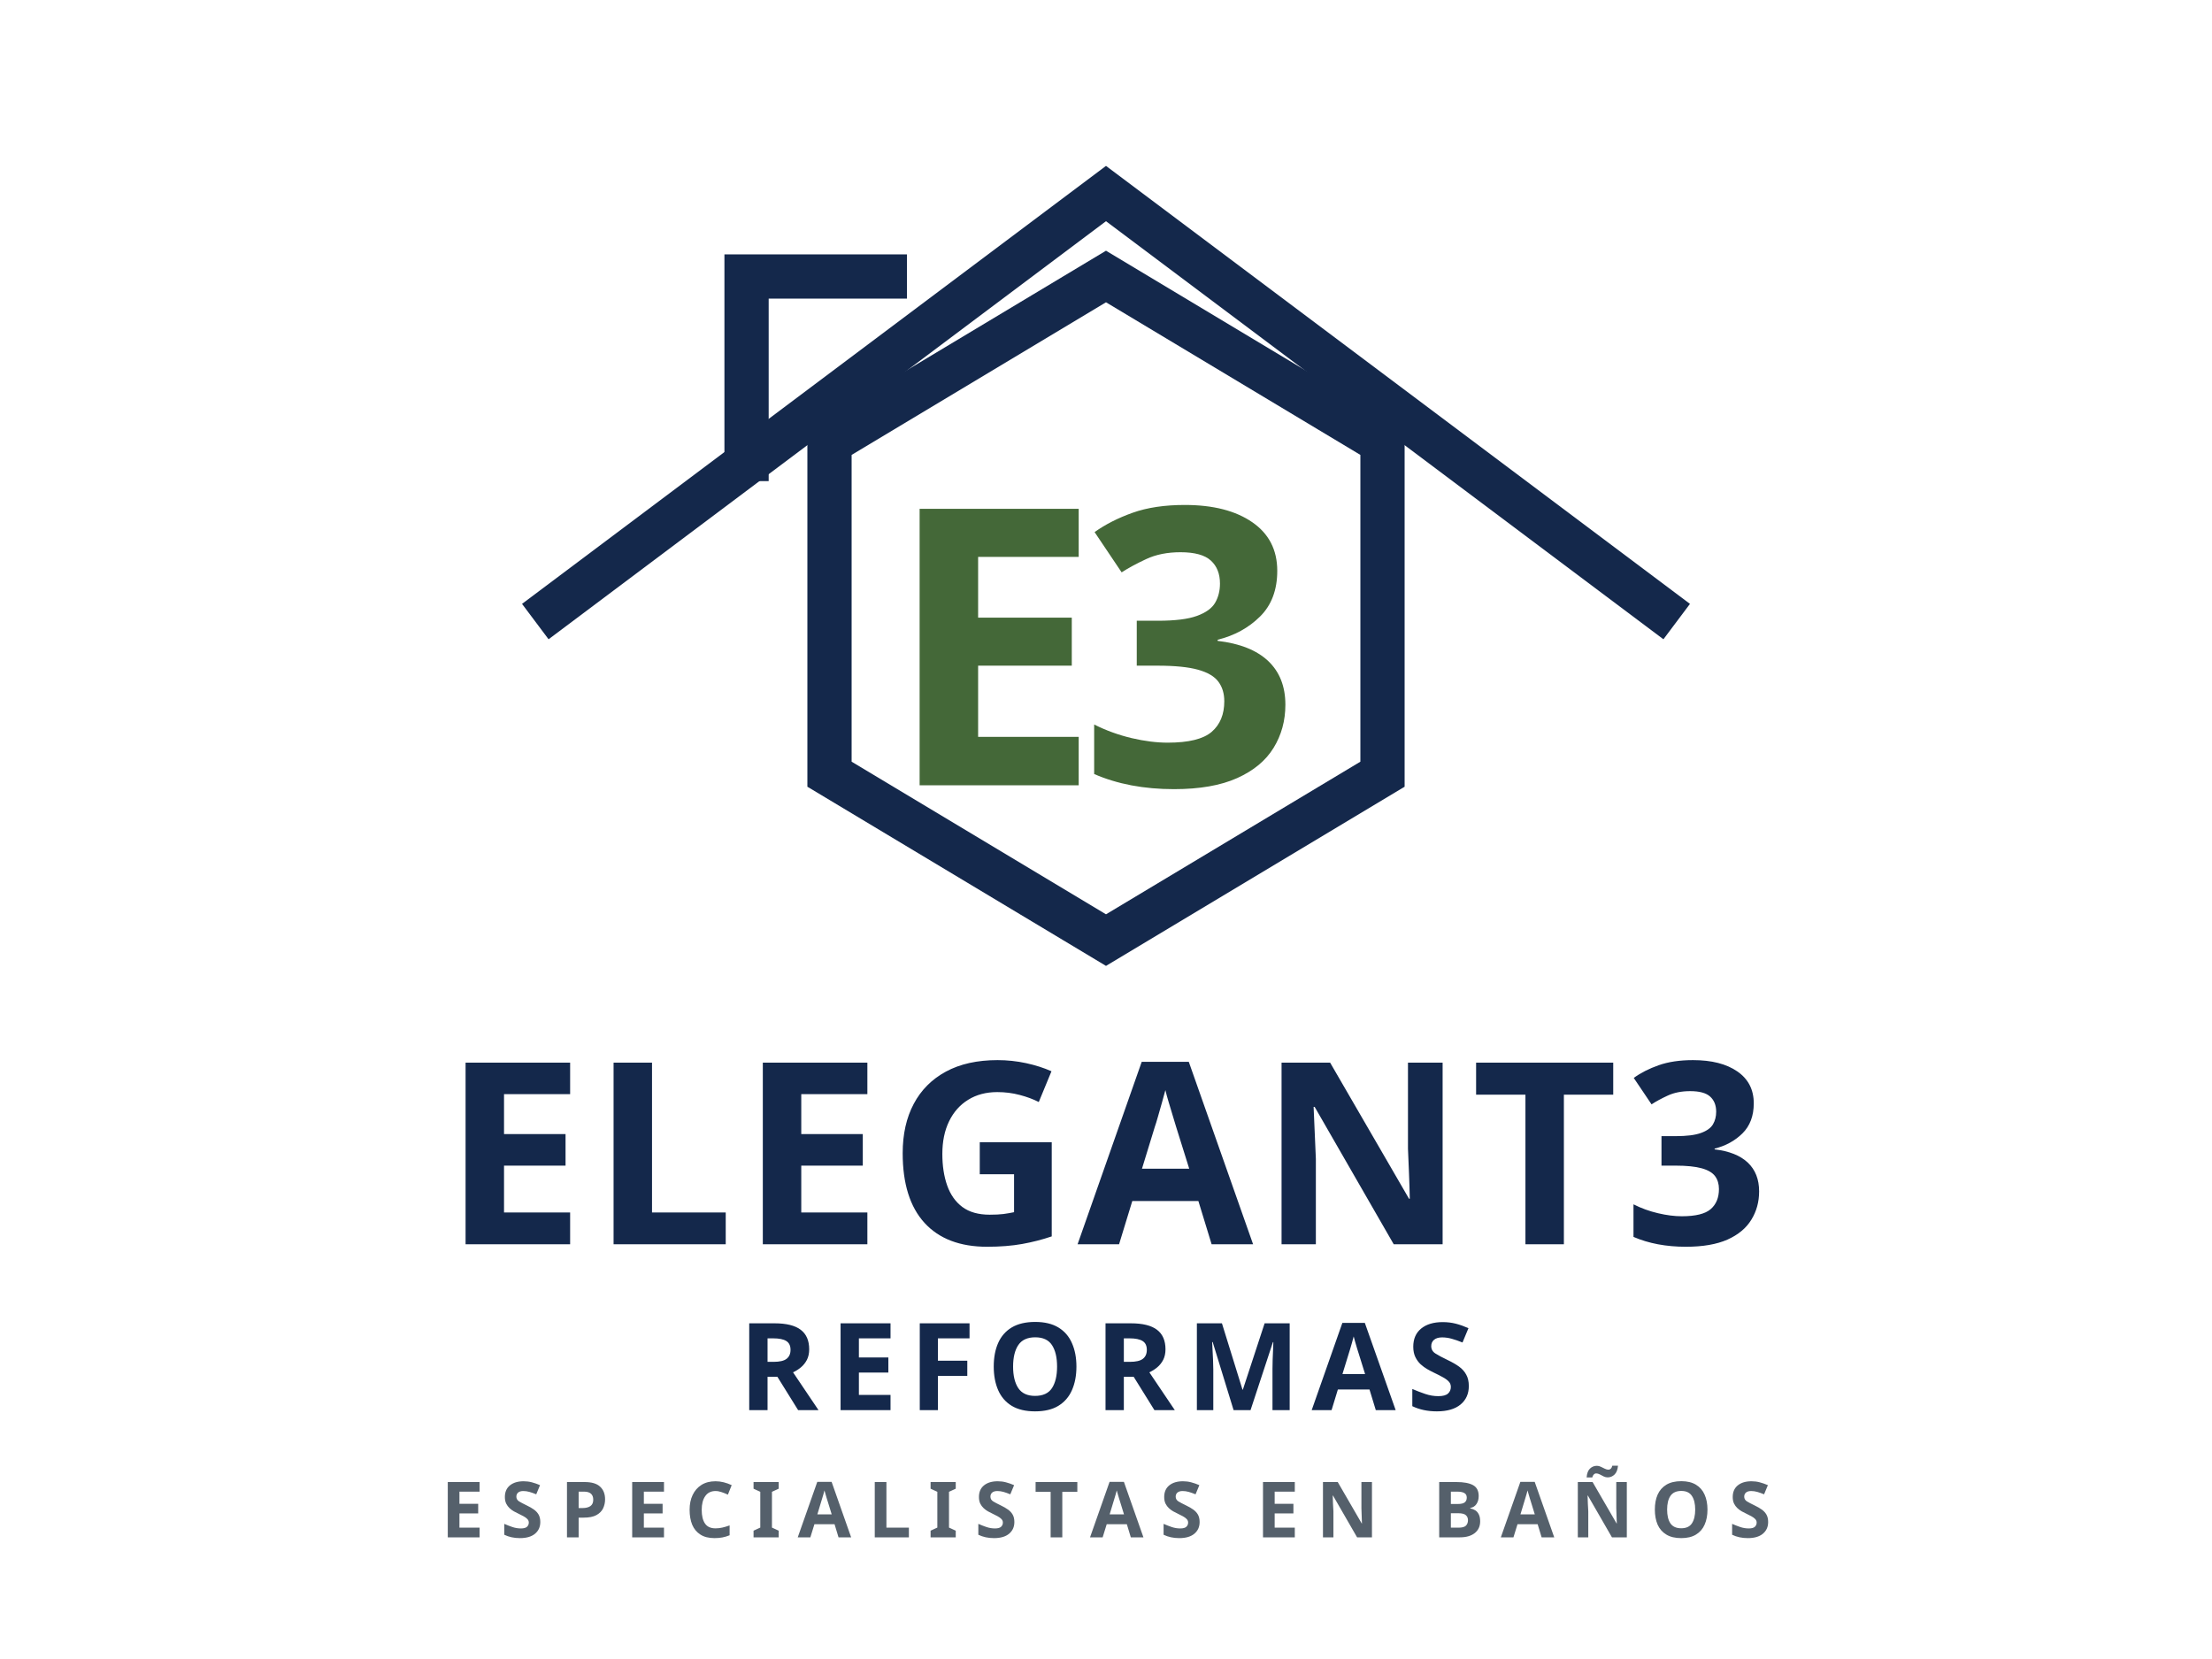
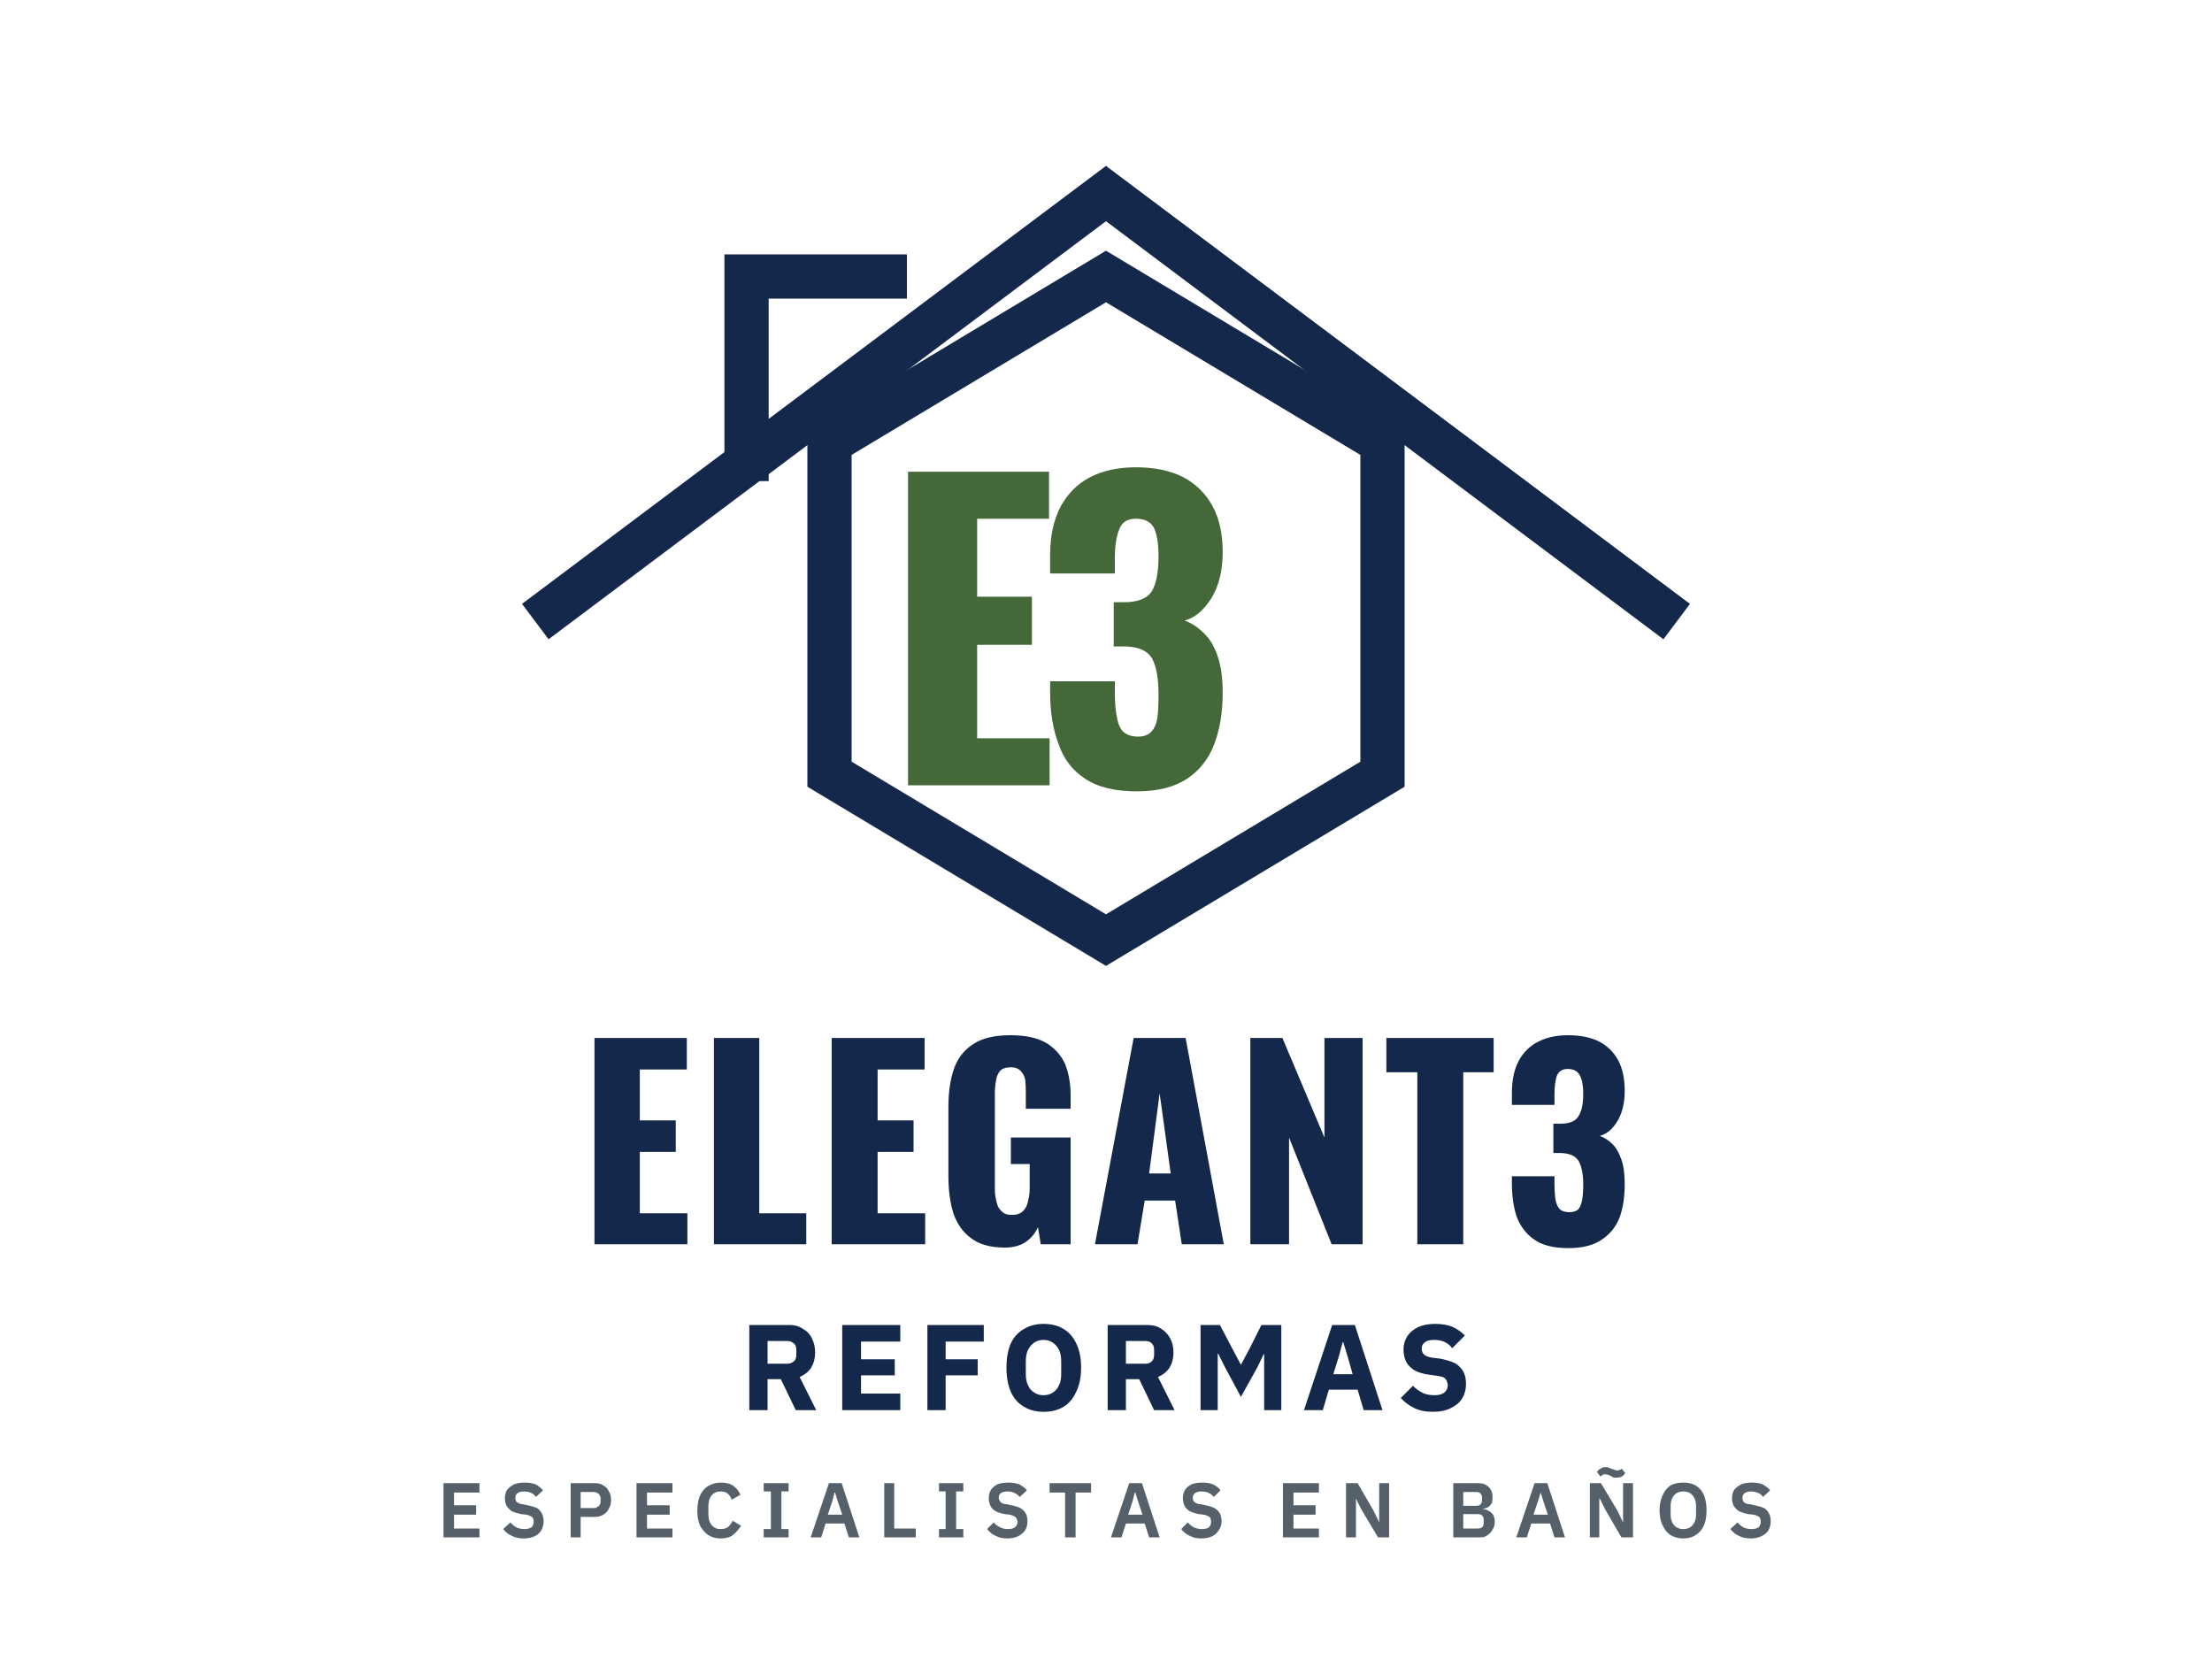
<svg xmlns="http://www.w3.org/2000/svg" viewBox="0 0 400 300" width="100%" height="100%">
  <defs>
    <style>
      .roof { fill: none; stroke: #14284B; stroke-width: 8; stroke-linecap: square; stroke-linejoin: miter; }
      .hexagon { fill: none; stroke: #14284B; stroke-width: 8; stroke-linejoin: miter; }
-       .e3 { fill: #446838; font-family: 'Oswald', sans-serif; font-weight: 700; font-size: 70px; letter-spacing: -4px; }
-       .title { fill: #14284B; font-family: 'Oswald', sans-serif; font-weight: 700; font-size: 46px; letter-spacing: 1px; }
-       .subtitle { fill: #14284B; font-family: 'IBM Plex Sans', sans-serif; font-weight: 700; font-size: 22px; letter-spacing: 2px; }
-       .subsubtitle { fill: #55606B; font-family: 'IBM Plex Sans', sans-serif; font-weight: 600; font-size: 14px; letter-spacing: 3px; }
+       .e3 { fill: #446838; }
+       .title { fill: #14284B; }
+       .subtitle { fill: #14284B; }
+       .subsubtitle { fill: #55606B; }
    </style>
  </defs>
  <g transform="translate(0, -10)">
    <polyline class="roof" points="100,120 200,45 300,120" />
    <polyline class="roof" points="135,93 135,60 160,60" />
    <polygon class="hexagon" points="200,60 250,90 250,150 200,180 150,150 150,90" />
-     <text x="160" y="152" class="e3">E3</text>
+     <path class="e3" aria-label="E3" d="M164.2 152V95.3H189.7V103.8H176.7V117.9H186.6V126.6H176.7V143.5H189.8V152ZM205.6 153.1Q199.6 153.1 196.2 150.8Q192.8 148.6 191.4 144.5Q189.9 140.5 189.9 135.3V133.2H201.6Q201.6 133.3 201.6 134Q201.6 134.7 201.6 135.3Q201.6 138.1 202 139.8Q202.3 141.6 203.2 142.4Q204.2 143.2 205.8 143.2Q207.4 143.2 208.2 142.3Q209 141.5 209.3 139.8Q209.5 138.1 209.5 135.6Q209.5 131.4 208.4 129.2Q207.2 127 203.6 126.9Q203.5 126.9 202.8 126.9Q202.1 126.9 201.4 126.9V118.9Q201.9 118.9 202.4 118.9Q202.9 118.9 203.3 118.9Q207 118.9 208.3 116.9Q209.5 114.8 209.5 110.6Q209.5 107.3 208.7 105.5Q207.8 103.8 205.4 103.8Q203.1 103.8 202.4 105.7Q201.6 107.7 201.6 110.8Q201.6 111.5 201.6 112.2Q201.6 112.9 201.6 113.7H189.9V110.3Q189.9 105.2 191.8 101.6Q193.7 98.1 197.1 96.3Q200.6 94.5 205.4 94.5Q210.3 94.5 213.8 96.2Q217.3 98 219.2 101.4Q221.1 104.8 221.1 109.8Q221.1 114.8 219.1 118.1Q217 121.5 214.2 122.2Q216.1 122.9 217.7 124.5Q219.3 126 220.2 128.7Q221.1 131.3 221.1 135.3Q221.1 140.5 219.6 144.5Q218.1 148.5 214.7 150.8Q211.2 153.1 205.6 153.1Z" />
  </g>
-   <text x="200" y="225" text-anchor="middle" class="title">ELEGANT3</text>
-   <text x="200" y="255" text-anchor="middle" class="subtitle">REFORMAS</text>
-   <text x="200" y="278" text-anchor="middle" class="subsubtitle">ESPECIALISTAS EN BAÑOS</text>
+   <path class="title" aria-label="ELEGANT3" d="M107.5 225V187.7H124.2V193.4H115.7V202.6H122.2V208.3H115.7V219.4H124.3V225ZM129.1 225V187.7H137.3V219.4H145.8V225ZM150.4 225V187.7H167.2V193.4H158.7V202.6H165.2V208.3H158.7V219.4H167.3V225ZM181.7 225.6Q177.8 225.6 175.6 223.9Q173.4 222.3 172.4 219.4Q171.5 216.5 171.5 212.7V200.2Q171.5 196.2 172.5 193.3Q173.5 190.4 176 188.8Q178.4 187.2 182.7 187.2Q186.8 187.2 189.2 188.6Q191.5 190 192.6 192.4Q193.6 194.9 193.6 198.1V200.5H185.5V197.5Q185.5 196.3 185.4 195.3Q185.2 194.3 184.6 193.7Q184 193 182.8 193Q181.4 193 180.8 193.7Q180.2 194.5 180.1 195.5Q179.9 196.6 179.9 197.7V215Q179.9 216.2 180.2 217.3Q180.4 218.4 181.1 219Q181.7 219.7 183 219.7Q184.3 219.7 185 219Q185.7 218.3 185.9 217.2Q186.2 216.1 186.2 214.9V210.5H182.8V205.7H193.6V225H188.2L187.7 221.9Q187 223.5 185.6 224.5Q184.1 225.6 181.7 225.6ZM198 225 205 187.7H214.4L221.3 225H213.7L212.5 217.1H207L205.7 225ZM207.8 212.2H211.7L209.7 197.7ZM226.1 225V187.7H231.9L239.5 205.7V187.7H246.4V225H240.8L233.1 205.7V225ZM256.3 225V193.9H250.7V187.7H270.1V193.9H264.6V225ZM283.6 225.7Q279.7 225.7 277.5 224.2Q275.3 222.7 274.3 220.1Q273.4 217.5 273.4 214V212.7H281.1Q281.1 212.7 281.1 213.2Q281.1 213.6 281.1 214Q281.1 215.8 281.3 217Q281.5 218.1 282.1 218.7Q282.7 219.2 283.8 219.2Q284.8 219.2 285.4 218.7Q285.9 218.1 286.1 217Q286.3 215.9 286.3 214.2Q286.3 211.5 285.5 210Q284.7 208.6 282.3 208.5Q282.3 208.5 281.8 208.5Q281.4 208.5 280.9 208.5V203.2Q281.2 203.2 281.6 203.2Q281.9 203.2 282.2 203.2Q284.6 203.2 285.4 201.9Q286.3 200.6 286.3 197.8Q286.3 195.6 285.7 194.5Q285.1 193.3 283.5 193.3Q282 193.3 281.5 194.6Q281.1 195.9 281.1 197.9Q281.1 198.4 281.1 198.8Q281.1 199.3 281.1 199.8H273.4V197.6Q273.4 194.2 274.6 191.9Q275.8 189.6 278.1 188.4Q280.4 187.2 283.5 187.2Q286.8 187.2 289.1 188.3Q291.4 189.5 292.6 191.7Q293.8 193.9 293.8 197.3Q293.8 200.5 292.5 202.7Q291.2 204.9 289.3 205.4Q290.6 205.9 291.6 206.9Q292.6 207.9 293.2 209.7Q293.8 211.4 293.8 214.1Q293.8 217.5 292.9 220.1Q291.9 222.7 289.6 224.2Q287.4 225.7 283.6 225.7Z" />
+   <path class="subtitle" aria-label="REFORMAS" d="M138.8 249.4V255H135.5V239.6H142.8Q144.2 239.6 145.2 240.3Q146.3 240.9 146.8 242Q147.4 243.1 147.4 244.6Q147.4 246.1 146.7 247.3Q146 248.4 144.6 249L147.6 255H143.9L141.2 249.4ZM138.8 246.6H142.4Q142.9 246.6 143.2 246.4Q143.6 246.2 143.8 245.9Q144 245.5 144 245V244.1Q144 243.6 143.8 243.2Q143.6 242.9 143.2 242.7Q142.9 242.5 142.4 242.5H138.8ZM162.8 255H152.3V239.6H162.8V242.6H155.7V245.8H161.8V248.7H155.7V252H162.8ZM171 255H167.7V239.6H177.9V242.6H171V245.8H176.8V248.7H171ZM188.7 255.3Q186.7 255.3 185.2 254.4Q183.6 253.5 182.8 251.7Q182 249.9 182 247.3Q182 244.7 182.8 242.9Q183.6 241.2 185.2 240.3Q186.7 239.4 188.7 239.4Q190.8 239.4 192.3 240.3Q193.8 241.2 194.6 242.9Q195.5 244.7 195.5 247.3Q195.5 249.9 194.6 251.7Q193.8 253.5 192.3 254.4Q190.8 255.3 188.7 255.3ZM188.7 252.3Q189.7 252.3 190.4 251.8Q191.1 251.4 191.5 250.5Q191.9 249.7 191.9 248.5V246.2Q191.9 244.9 191.5 244.1Q191.1 243.3 190.4 242.8Q189.7 242.3 188.7 242.3Q187.7 242.3 187 242.8Q186.3 243.3 185.9 244.1Q185.5 244.9 185.5 246.2V248.5Q185.5 249.7 185.9 250.5Q186.3 251.4 187 251.8Q187.7 252.3 188.7 252.3ZM203.6 249.4V255H200.3V239.6H207.5Q209 239.6 210 240.3Q211 240.9 211.6 242Q212.2 243.1 212.2 244.6Q212.2 246.1 211.5 247.3Q210.8 248.4 209.4 249L212.4 255H208.7L206 249.4ZM203.6 246.6H207.1Q207.6 246.6 208 246.4Q208.3 246.2 208.5 245.9Q208.7 245.5 208.7 245V244.1Q208.7 243.6 208.5 243.2Q208.3 242.9 208 242.7Q207.6 242.5 207.1 242.5H203.6ZM217.1 255V239.6H220.6L222.7 243.6L224.4 246.8H224.4L226.1 243.6L228.1 239.6H231.7V255H228.6V247.3V244.9H228.5L227.4 247.2L224.4 252.6L221.5 247.2L220.3 244.8H220.2V247.3V255ZM250 255H246.6L245.5 251.3H240.3L239.2 255H235.8L240.9 239.6H245ZM244.6 248.5 243.7 245.3 242.9 242.7H242.8L242.1 245.3L241.1 248.5ZM259.1 255.3Q257.1 255.3 255.7 254.6Q254.3 253.9 253.3 252.8L255.5 250.6Q256.3 251.4 257.3 251.9Q258.2 252.3 259.4 252.3Q260.6 252.3 261.2 251.8Q261.8 251.3 261.8 250.5Q261.8 250.1 261.6 249.7Q261.5 249.4 261.1 249.1Q260.7 248.9 260 248.8L258.5 248.6Q256.9 248.4 255.8 247.8Q254.8 247.2 254.3 246.3Q253.8 245.3 253.8 244Q253.8 242.7 254.5 241.6Q255.2 240.6 256.4 240Q257.7 239.4 259.5 239.4Q261.3 239.4 262.6 239.9Q263.9 240.5 264.9 241.5L262.6 243.8Q262.1 243.1 261.3 242.7Q260.5 242.3 259.3 242.3Q258.2 242.3 257.7 242.7Q257.1 243.1 257.1 243.8Q257.1 244.4 257.3 244.7Q257.5 245 257.9 245.2Q258.3 245.4 258.9 245.5L260.5 245.7Q262 246 263.1 246.5Q264.1 247.1 264.6 248Q265.1 248.9 265.1 250.3Q265.1 251.7 264.4 252.9Q263.7 254 262.4 254.6Q261.1 255.3 259.1 255.3Z" />
+   <path class="subsubtitle" aria-label="ESPECIALISTAS EN BAÑOS" d="M86.7 278H80.2V268.2H86.7V269.9H82.1V272.2H86.1V273.9H82.1V276.4H86.7ZM94.7 278.2Q93.4 278.2 92.5 277.7Q91.6 277.3 91 276.5L92.3 275.3Q92.8 275.9 93.4 276.2Q94 276.5 94.8 276.5Q95.6 276.5 96.1 276.2Q96.5 275.8 96.5 275.2Q96.5 274.8 96.4 274.6Q96.3 274.3 96 274.2Q95.7 274 95.2 273.9L94.2 273.8Q93.3 273.6 92.6 273.3Q92 272.9 91.6 272.3Q91.3 271.7 91.3 270.9Q91.3 270.1 91.7 269.4Q92.2 268.8 93 268.4Q93.8 268.1 94.9 268.1Q96 268.1 96.8 268.4Q97.6 268.8 98.2 269.5L96.9 270.7Q96.6 270.2 96.1 270Q95.5 269.7 94.8 269.7Q94 269.7 93.6 270Q93.2 270.3 93.2 270.8Q93.2 271.2 93.3 271.4Q93.4 271.7 93.8 271.8Q94.1 272 94.5 272L95.4 272.2Q96.4 272.4 97.1 272.7Q97.7 273.1 98 273.7Q98.3 274.3 98.3 275.1Q98.3 276 97.9 276.7Q97.5 277.4 96.7 277.8Q95.8 278.2 94.7 278.2ZM105 278H103.2V268.2H107.6Q108.5 268.2 109.1 268.6Q109.8 269 110.1 269.7Q110.5 270.3 110.5 271.3Q110.5 272.2 110.1 272.8Q109.8 273.5 109.1 273.9Q108.5 274.3 107.6 274.3H105ZM105 269.8V272.7H107.4Q107.8 272.7 108 272.5Q108.3 272.4 108.4 272.2Q108.6 271.9 108.6 271.6V270.9Q108.6 270.6 108.4 270.3Q108.3 270.1 108 270Q107.8 269.8 107.4 269.8ZM121.6 278H115.1V268.2H121.6V269.9H117V272.2H121.1V273.9H117V276.4H121.6ZM130.3 278.2Q129.1 278.2 128.1 277.6Q127.2 277 126.6 275.9Q126.1 274.8 126.1 273.2Q126.1 271.5 126.6 270.4Q127.2 269.2 128.1 268.7Q129.1 268.1 130.3 268.1Q131.7 268.1 132.5 268.6Q133.4 269.2 133.9 270.3L132.3 271.2Q132.1 270.5 131.6 270.1Q131.2 269.7 130.3 269.7Q129.3 269.7 128.7 270.4Q128.1 271.1 128.1 272.4V273.9Q128.1 275.1 128.7 275.8Q129.3 276.5 130.3 276.5Q131.2 276.5 131.7 276.1Q132.2 275.6 132.5 275L134 275.9Q133.4 276.9 132.5 277.6Q131.7 278.2 130.3 278.2ZM142.6 278H138.1V276.5H139.4V269.7H138.1V268.2H142.6V269.7H141.3V276.5H142.6ZM155.4 278H153.5L152.7 275.5H149.3L148.5 278H146.6L149.9 268.2H152.2ZM152.3 273.9 151.5 271.5 151 269.9H150.9L150.5 271.5L149.7 273.9ZM165.6 278H159.9V268.2H161.7V276.4H165.6ZM174.2 278H169.8V276.5H171V269.7H169.8V268.2H174.2V269.7H172.9V276.5H174.2ZM182.1 278.2Q180.9 278.2 180 277.7Q179.1 277.3 178.5 276.5L179.7 275.3Q180.2 275.9 180.9 276.2Q181.5 276.5 182.2 276.5Q183.1 276.5 183.5 276.2Q184 275.8 184 275.2Q184 274.8 183.8 274.6Q183.7 274.3 183.4 274.2Q183.1 274 182.6 273.9L181.7 273.8Q180.7 273.6 180.1 273.3Q179.4 272.9 179.1 272.3Q178.8 271.7 178.8 270.9Q178.8 270.1 179.2 269.4Q179.6 268.8 180.4 268.4Q181.2 268.1 182.3 268.1Q183.4 268.1 184.3 268.4Q185.1 268.8 185.7 269.5L184.4 270.7Q184 270.2 183.5 270Q183 269.7 182.2 269.7Q181.4 269.7 181 270Q180.6 270.3 180.6 270.8Q180.6 271.2 180.8 271.4Q180.9 271.7 181.2 271.8Q181.5 272 182 272L182.9 272.2Q183.9 272.4 184.5 272.7Q185.2 273.1 185.5 273.7Q185.8 274.3 185.8 275.1Q185.8 276 185.4 276.7Q184.9 277.4 184.1 277.8Q183.3 278.2 182.1 278.2ZM197.3 269.9H194.5V278H192.6V269.9H189.8V268.2H197.3ZM209.7 278H207.8L207 275.5H203.6L202.8 278H200.9L204.2 268.2H206.5ZM206.6 273.9 205.8 271.5 205.3 269.9H205.2L204.8 271.5L204 273.9ZM217.2 278.2Q216 278.2 215.1 277.7Q214.2 277.3 213.6 276.5L214.8 275.3Q215.3 275.9 215.9 276.2Q216.6 276.5 217.3 276.5Q218.2 276.5 218.6 276.2Q219 275.8 219 275.2Q219 274.8 218.9 274.6Q218.8 274.3 218.5 274.2Q218.2 274 217.7 273.9L216.8 273.8Q215.8 273.6 215.2 273.3Q214.5 272.9 214.2 272.3Q213.9 271.7 213.9 270.9Q213.9 270.1 214.3 269.4Q214.7 268.8 215.5 268.4Q216.3 268.1 217.4 268.1Q218.5 268.1 219.3 268.4Q220.2 268.8 220.7 269.5L219.5 270.7Q219.1 270.2 218.6 270Q218.1 269.7 217.3 269.7Q216.5 269.7 216.1 270Q215.7 270.3 215.7 270.8Q215.7 271.2 215.8 271.4Q216 271.7 216.3 271.8Q216.6 272 217.1 272L218 272.2Q219 272.4 219.6 272.7Q220.3 273.1 220.6 273.7Q220.9 274.3 220.9 275.1Q220.9 276 220.4 276.7Q220 277.4 219.2 277.8Q218.4 278.2 217.2 278.2ZM238.5 278H232V268.2H238.5V269.9H233.9V272.2H237.9V273.9H233.9V276.4H238.5ZM249.2 278 246.2 273 245.2 271H245.2V273V278H243.4V268.2H245.5L248.4 273.2L249.4 275.3H249.4V273.2V268.2H251.2V278ZM262.8 278V268.2H267.3Q268.5 268.2 269.2 268.9Q269.9 269.6 269.9 270.7Q269.9 271.5 269.7 271.9Q269.4 272.4 269 272.6Q268.6 272.8 268.2 272.8V272.9Q268.5 272.9 268.8 273Q269.2 273.2 269.5 273.4Q269.9 273.7 270.1 274.1Q270.3 274.6 270.3 275.2Q270.3 276 269.9 276.6Q269.6 277.2 269 277.6Q268.5 278 267.8 278ZM264.6 273.8V276.4H267.2Q267.6 276.4 267.8 276.3Q268.1 276.2 268.2 275.9Q268.3 275.7 268.3 275.4V274.9Q268.3 274.5 268.2 274.3Q268.1 274.1 267.8 273.9Q267.6 273.8 267.2 273.8ZM264.6 269.8V272.3H266.9Q267.3 272.3 267.5 272.2Q267.7 272.1 267.9 271.8Q268 271.6 268 271.3V270.8Q268 270.5 267.9 270.3Q267.7 270 267.5 269.9Q267.3 269.8 266.9 269.8ZM283 278H281.1L280.3 275.5H276.9L276.1 278H274.2L277.5 268.2H279.8ZM279.9 273.9 279.1 271.5 278.6 269.9H278.6L278.1 271.5L277.3 273.9ZM293.2 278 290.3 273 289.3 271H289.2V273V278H287.5V268.2H289.5L292.5 273.2L293.5 275.3H293.5V273.2V268.2H295.3V278ZM292.4 267.2Q292.1 267.2 291.8 267.2Q291.6 267.1 291.3 266.9Q291 266.8 290.8 266.7Q290.5 266.6 290.3 266.6Q290 266.6 289.8 266.7Q289.7 266.8 289.4 267L288.8 266.2Q289 265.8 289.4 265.6Q289.8 265.3 290.3 265.3Q290.6 265.3 290.9 265.4Q291.1 265.5 291.4 265.6Q291.7 265.7 292 265.8Q292.2 265.9 292.5 265.9Q292.7 265.9 292.9 265.8Q293.1 265.7 293.3 265.6L293.9 266.4Q293.7 266.7 293.3 267Q292.9 267.2 292.4 267.2ZM304.4 278.2Q303.1 278.2 302.1 277.6Q301.2 277 300.7 275.9Q300.1 274.8 300.1 273.1Q300.1 271.5 300.7 270.3Q301.2 269.2 302.1 268.6Q303.1 268.1 304.4 268.1Q305.7 268.1 306.6 268.6Q307.6 269.2 308.1 270.3Q308.6 271.5 308.6 273.1Q308.6 274.8 308.1 275.9Q307.6 277 306.6 277.6Q305.7 278.2 304.4 278.2ZM304.4 276.5Q305.1 276.5 305.6 276.2Q306.1 275.9 306.4 275.3Q306.7 274.7 306.7 273.9V272.4Q306.7 271.5 306.4 270.9Q306.1 270.3 305.6 270Q305.1 269.7 304.4 269.7Q303.7 269.7 303.2 270Q302.7 270.3 302.4 270.9Q302.1 271.5 302.1 272.4V273.9Q302.1 274.7 302.4 275.3Q302.7 275.9 303.2 276.2Q303.7 276.5 304.4 276.5ZM316.6 278.2Q315.3 278.2 314.4 277.7Q313.5 277.3 312.9 276.5L314.2 275.3Q314.7 275.9 315.3 276.2Q315.9 276.5 316.7 276.5Q317.5 276.5 318 276.2Q318.4 275.8 318.4 275.2Q318.4 274.8 318.3 274.6Q318.2 274.3 317.9 274.2Q317.6 274 317.1 273.9L316.1 273.8Q315.2 273.6 314.5 273.3Q313.9 272.9 313.5 272.3Q313.2 271.7 313.2 270.9Q313.2 270.1 313.6 269.4Q314.1 268.8 314.9 268.4Q315.7 268.1 316.8 268.1Q317.9 268.1 318.7 268.4Q319.5 268.8 320.1 269.5L318.8 270.7Q318.5 270.2 318 270Q317.4 269.7 316.6 269.7Q315.9 269.7 315.5 270Q315.1 270.3 315.1 270.8Q315.1 271.2 315.2 271.4Q315.3 271.7 315.6 271.8Q315.9 272 316.4 272L317.3 272.2Q318.3 272.4 319 272.7Q319.6 273.1 319.9 273.7Q320.2 274.3 320.2 275.1Q320.2 276 319.8 276.7Q319.4 277.4 318.5 277.8Q317.7 278.2 316.6 278.2Z" />
</svg>
